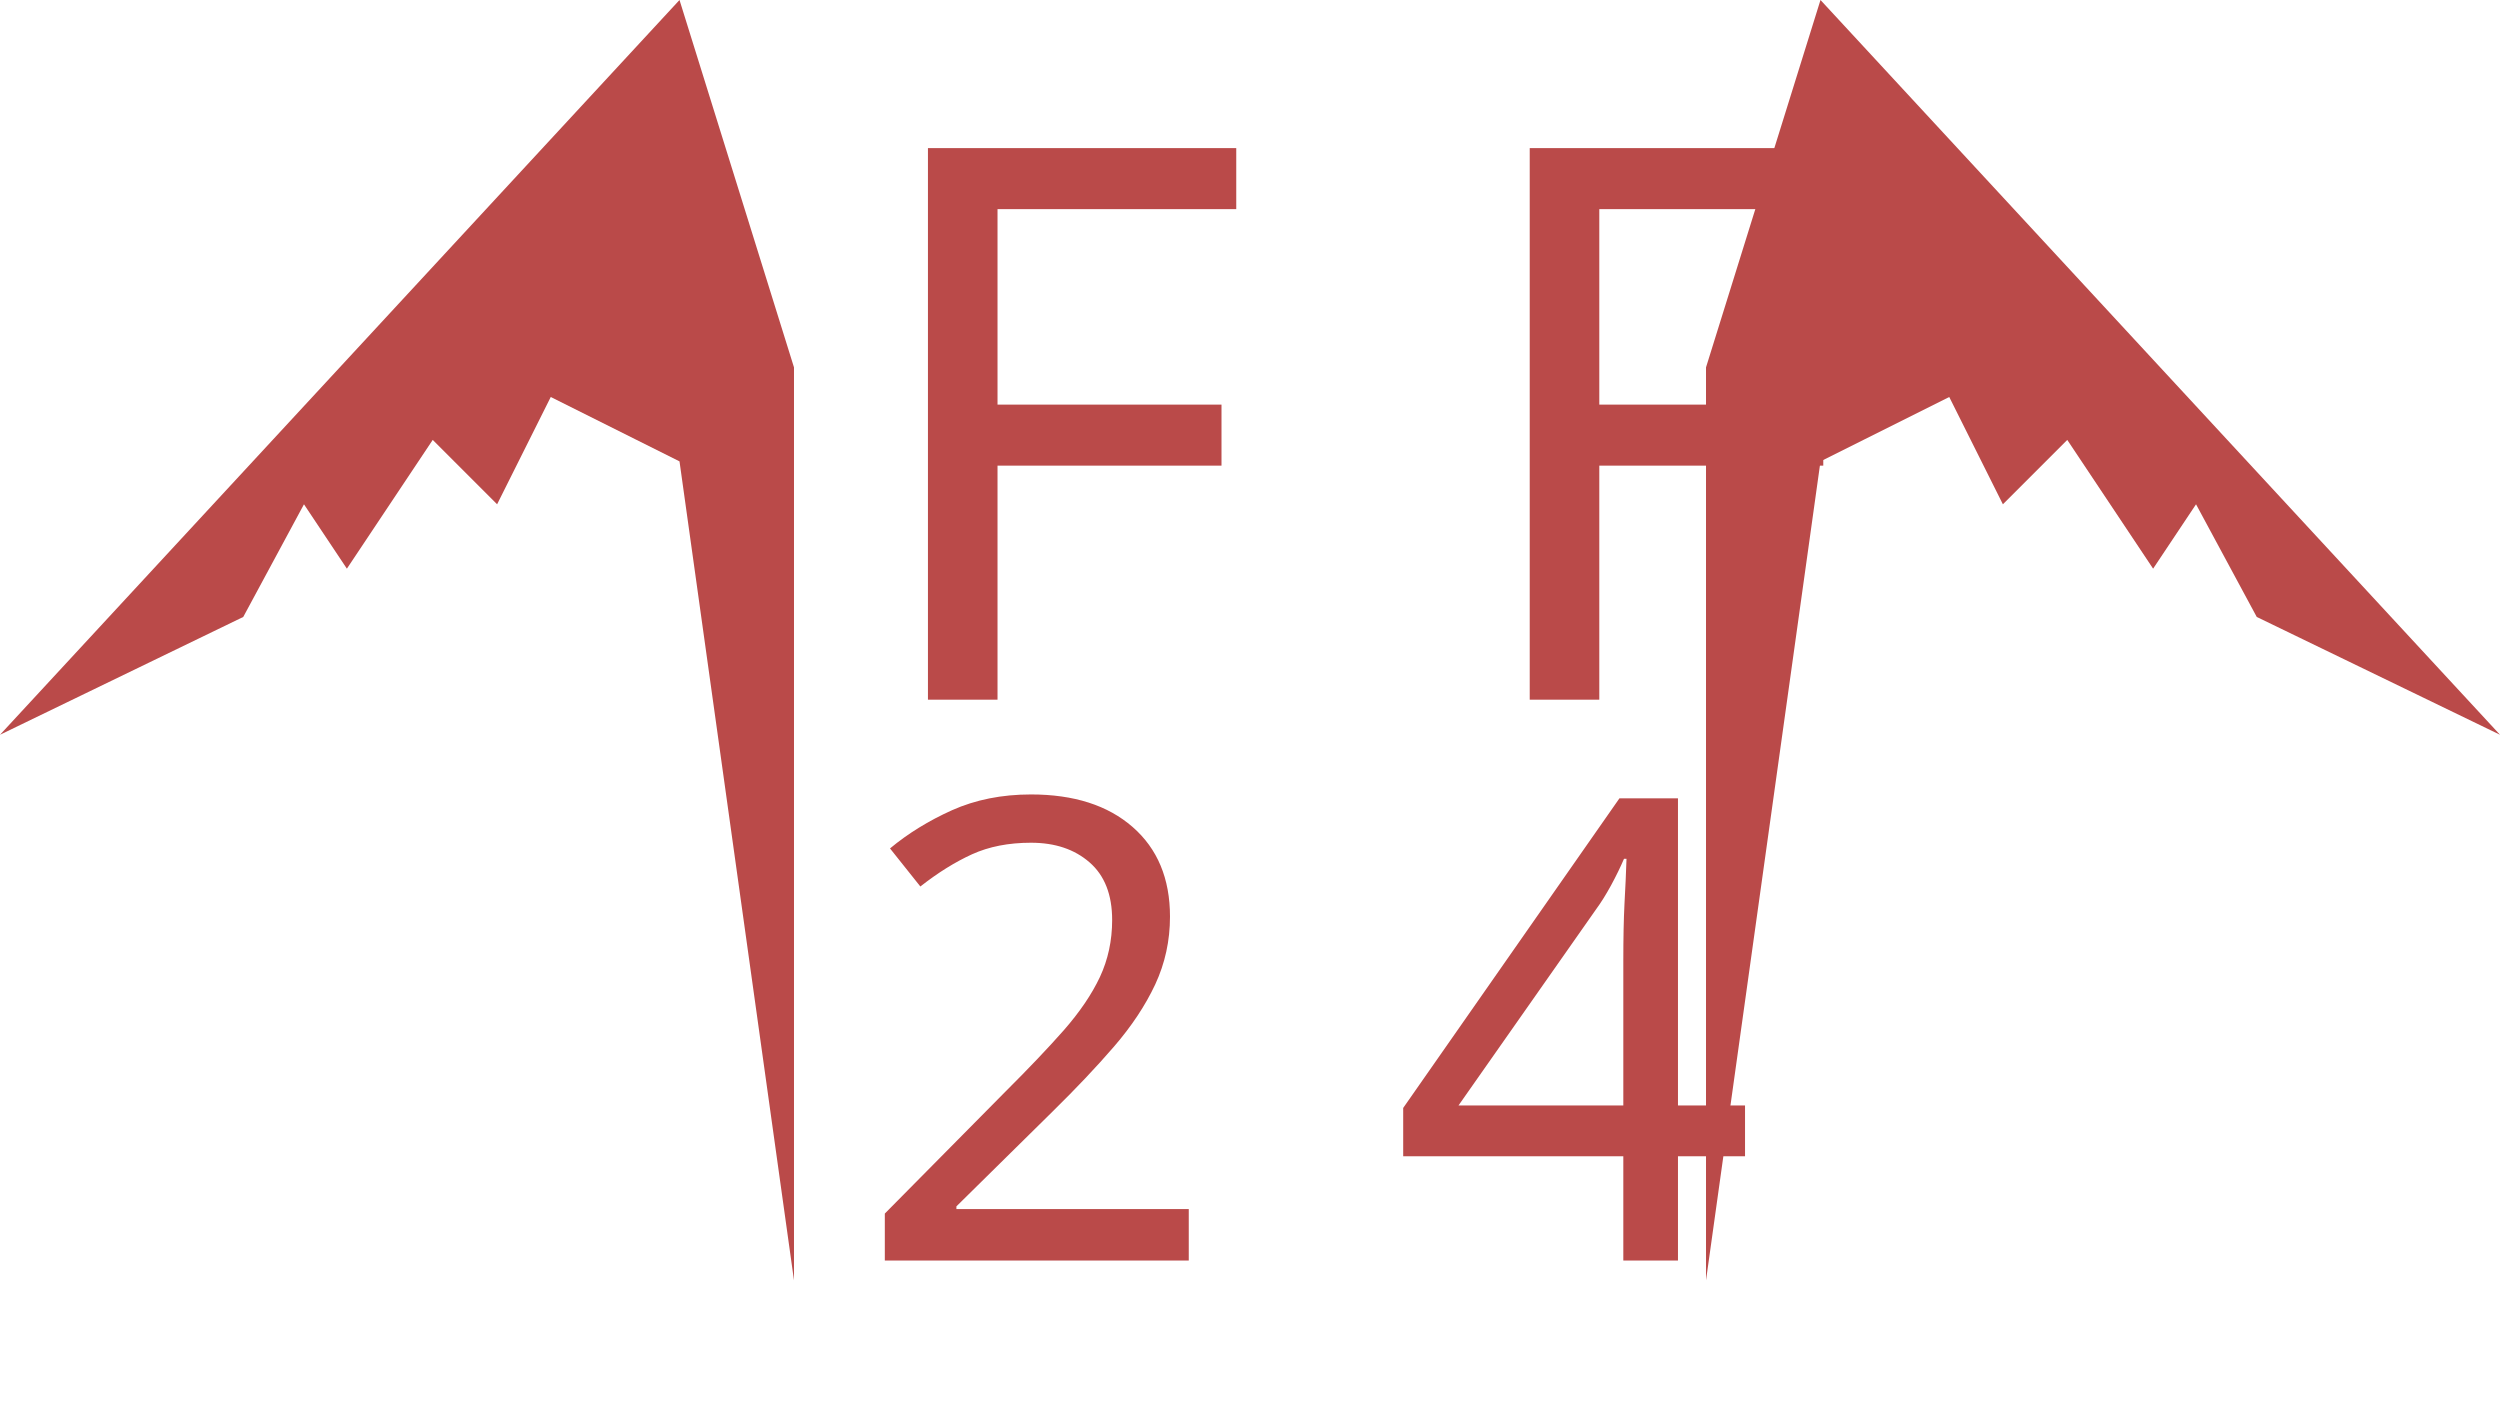
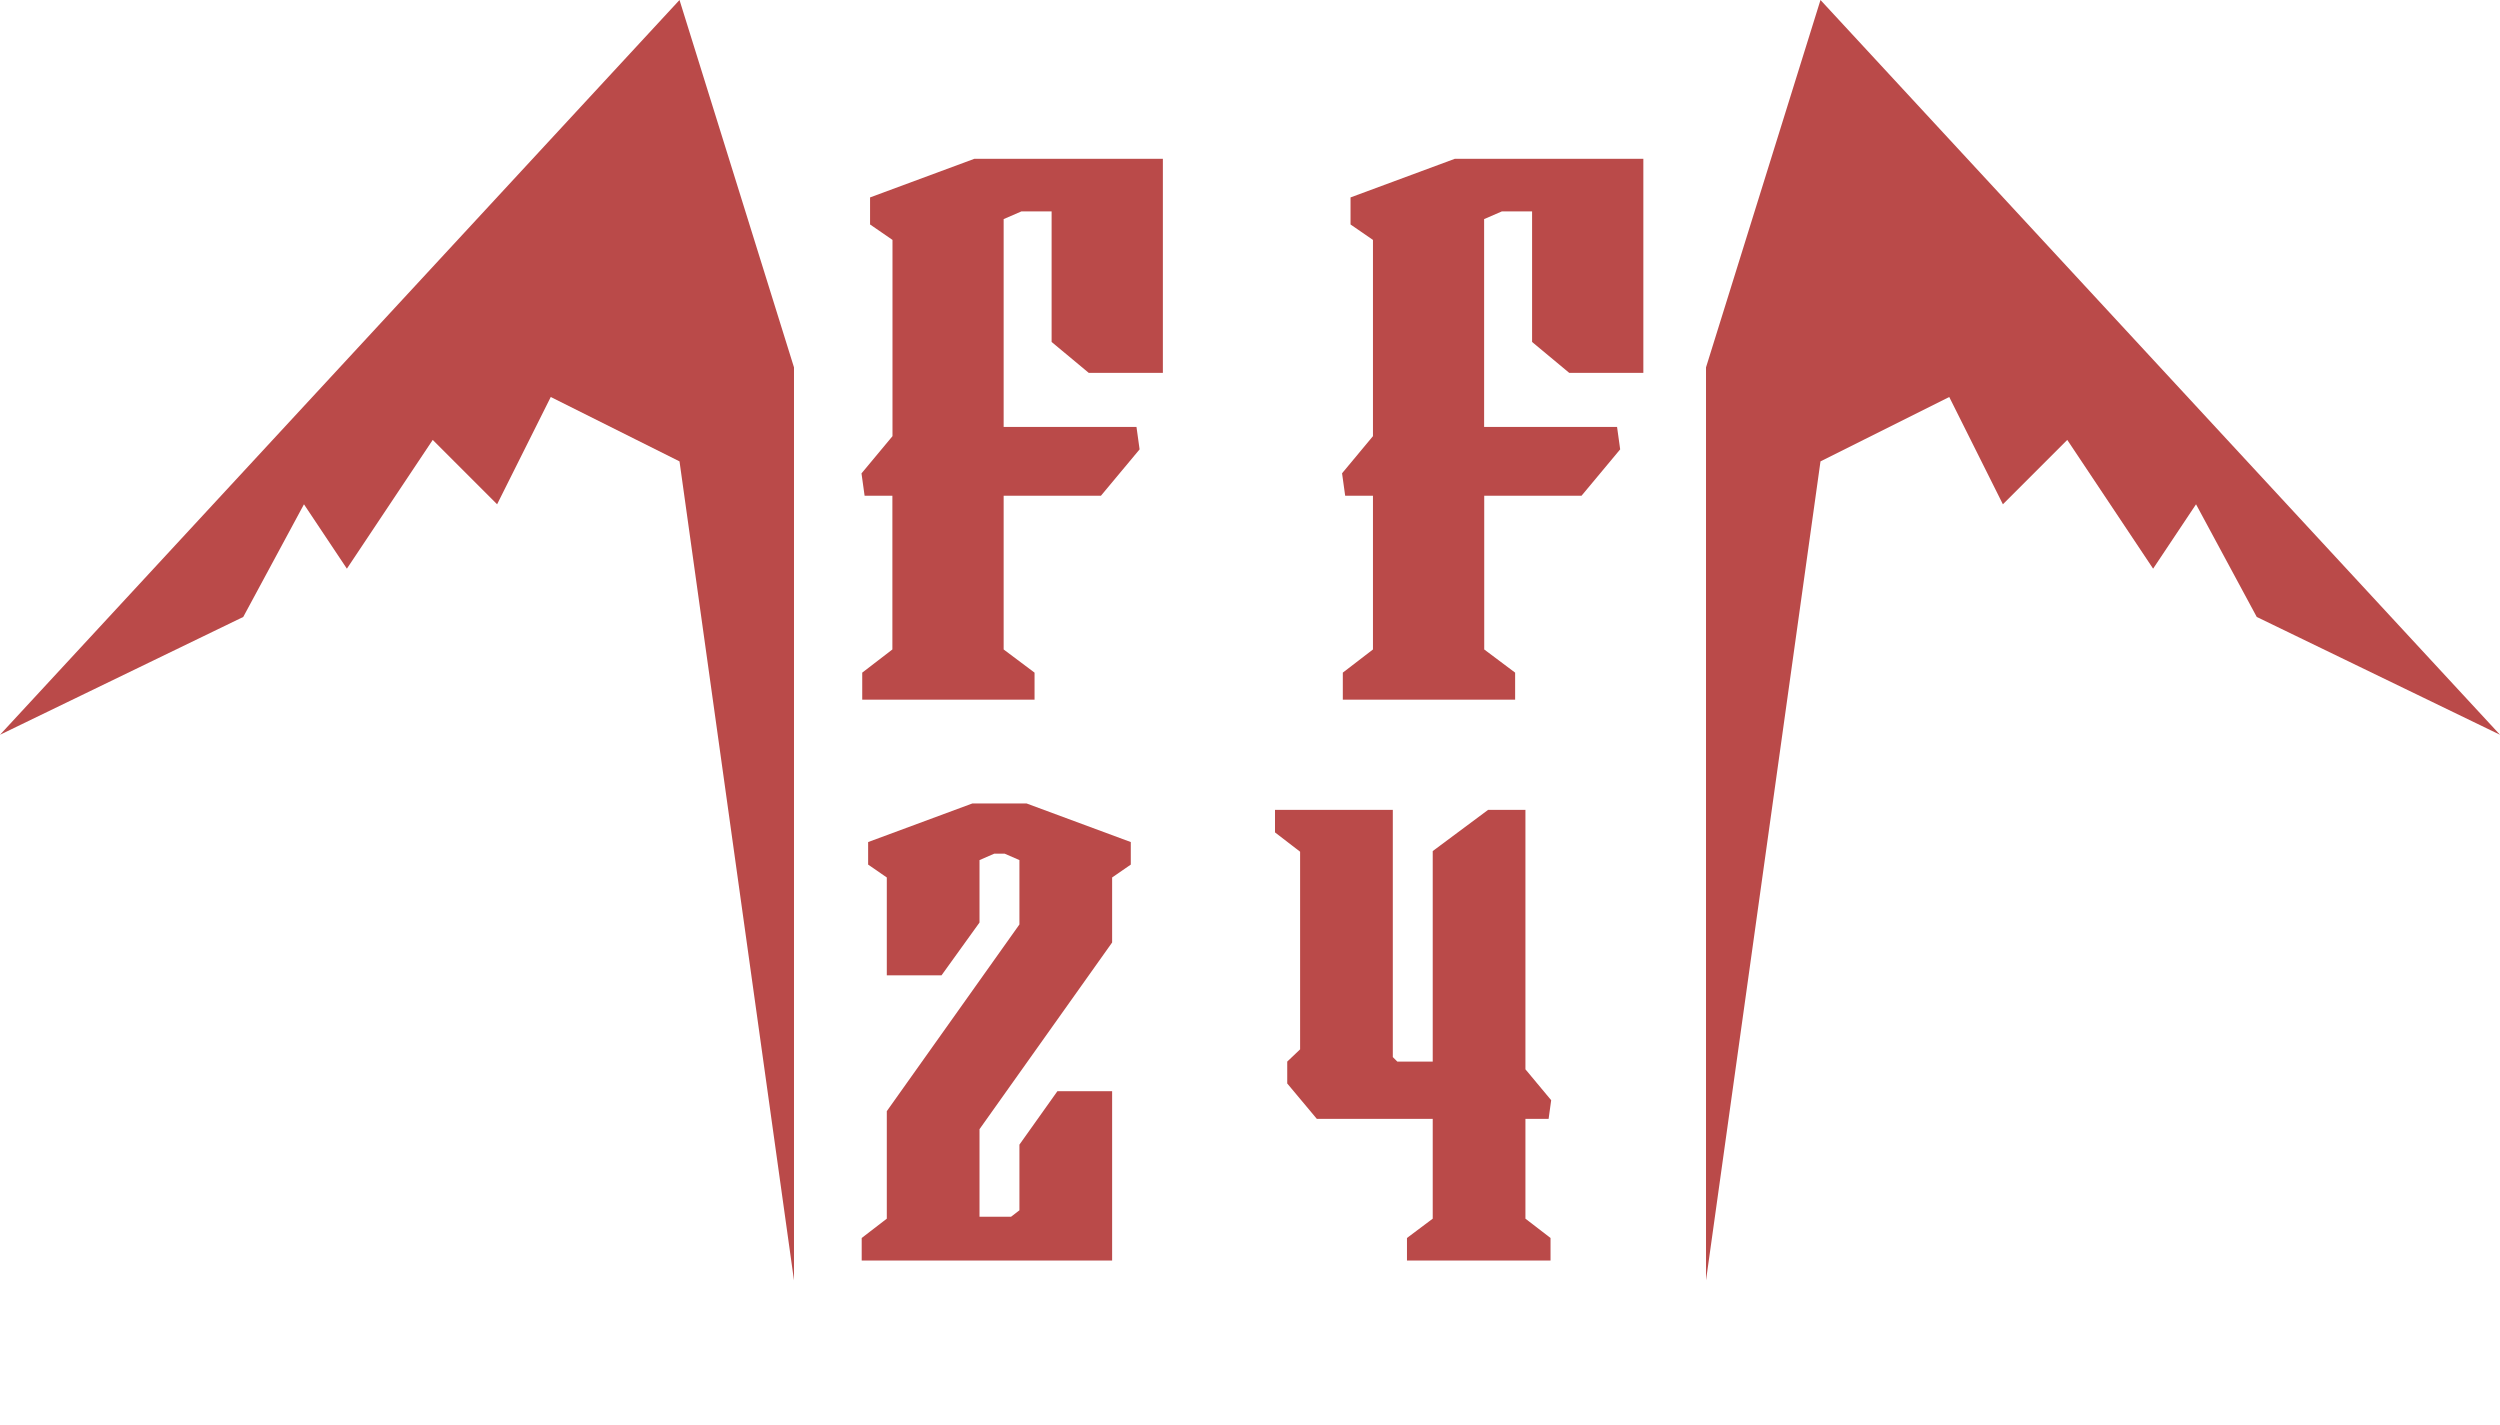
<svg xmlns="http://www.w3.org/2000/svg" id="Layer_1" data-name="Layer 1" viewBox="0 0 233 132.78">
  <defs>
    <style>
      .cls-1 {
-         font-size: 60px;
-       }
- 
-       .cls-1, .cls-2, .cls-3 {
        fill: #ba4a49;
-       }
- 
-       .cls-1, .cls-3 {
-         font-family: TaurunumFerrum-Iron, 'Taurunum Ferrum';
-       }
- 
-       .cls-3 {
-         font-size: 72px;
      }
    </style>
  </defs>
-   <text class="cls-3" transform="translate(79.5 65.21)">
-     <tspan x="0" y="0">F F</tspan>
-   </text>
-   <text class="cls-1" transform="translate(79.59 117.48)">
-     <tspan x="0" y="0">2 4</tspan>
-   </text>
-   <polygon class="cls-2" points="233 68.48 169.67 0 159 34.24 159 119.33 169.67 43 181.67 37 186.67 47 192.67 41 200.67 53 204.67 47 210.33 57.5 233 68.48" />
-   <polygon class="cls-2" points="0 68.48 63.33 0 74 34.24 74 119.33 63.33 43 51.33 37 46.33 47 40.33 41 32.33 53 28.33 47 22.67 57.5 0 68.48" />
+   <g>
+     <path class="cls-1" d="m80.3,44.11l2.88-3.46v-18.29l-2.09-1.44v-2.52l9.72-3.6h17.57v19.95h-6.91l-3.46-2.88v-12.17h-2.81l-1.66.72v19.37h12.38l.29,2.09-3.6,4.32h-9.07v14.33l2.88,2.16v2.52h-16.06v-2.52l2.81-2.16v-14.33h-2.59l-.29-2.09Z" />
+     <path class="cls-1" d="m125.08,44.11l2.88-3.46v-18.29l-2.09-1.44v-2.52l9.72-3.6h17.57v19.95h-6.91l-3.46-2.88v-12.17h-2.81l-1.66.72v19.37h12.39l.29,2.09-3.6,4.32h-9.07v14.33l2.88,2.16v2.52h-16.06v-2.52l2.81-2.16v-14.33h-2.59l-.29-2.09Z" />
+   </g>
+   <g>
+     <path class="cls-1" d="m82.65,90.9v-9.12l-1.74-1.2v-2.1l9.72-3.6h5.04l9.72,3.6v2.1l-1.74,1.2v6.06l-12.36,17.4v8.16h2.94l.78-.6v-6.12l3.54-4.98h5.1v15.78h-23.34v-2.1l2.34-1.8v-10.02l12.36-17.4v-6l-1.38-.6h-.96l-1.38.6v5.82l-3.54,4.92h-5.1Z" />
+     <path class="cls-1" d="m130.23,98.94h3.3v-19.62l5.16-3.84h3.48v24.18l2.4,2.88-.24,1.74h-2.16v9.3l2.34,1.8v2.1h-13.38v-2.1l2.4-1.8v-9.3h-10.8l-2.76-3.3v-2.04l1.2-1.14v-18.42l-2.34-1.8v-2.1h10.98v23.04l.42.42Z" />
+   </g>
+   <polygon class="cls-1" points="233 68.48 169.67 0 159 34.24 159 119.33 169.67 43 181.67 37 186.67 47 192.67 41 200.67 53 204.67 47 210.33 57.5 233 68.48" />
+   <polygon class="cls-1" points="0 68.48 63.33 0 74 34.24 74 119.33 63.33 43 51.33 37 46.33 47 40.33 41 32.33 53 28.33 47 22.67 57.5 0 68.48" />
</svg>
